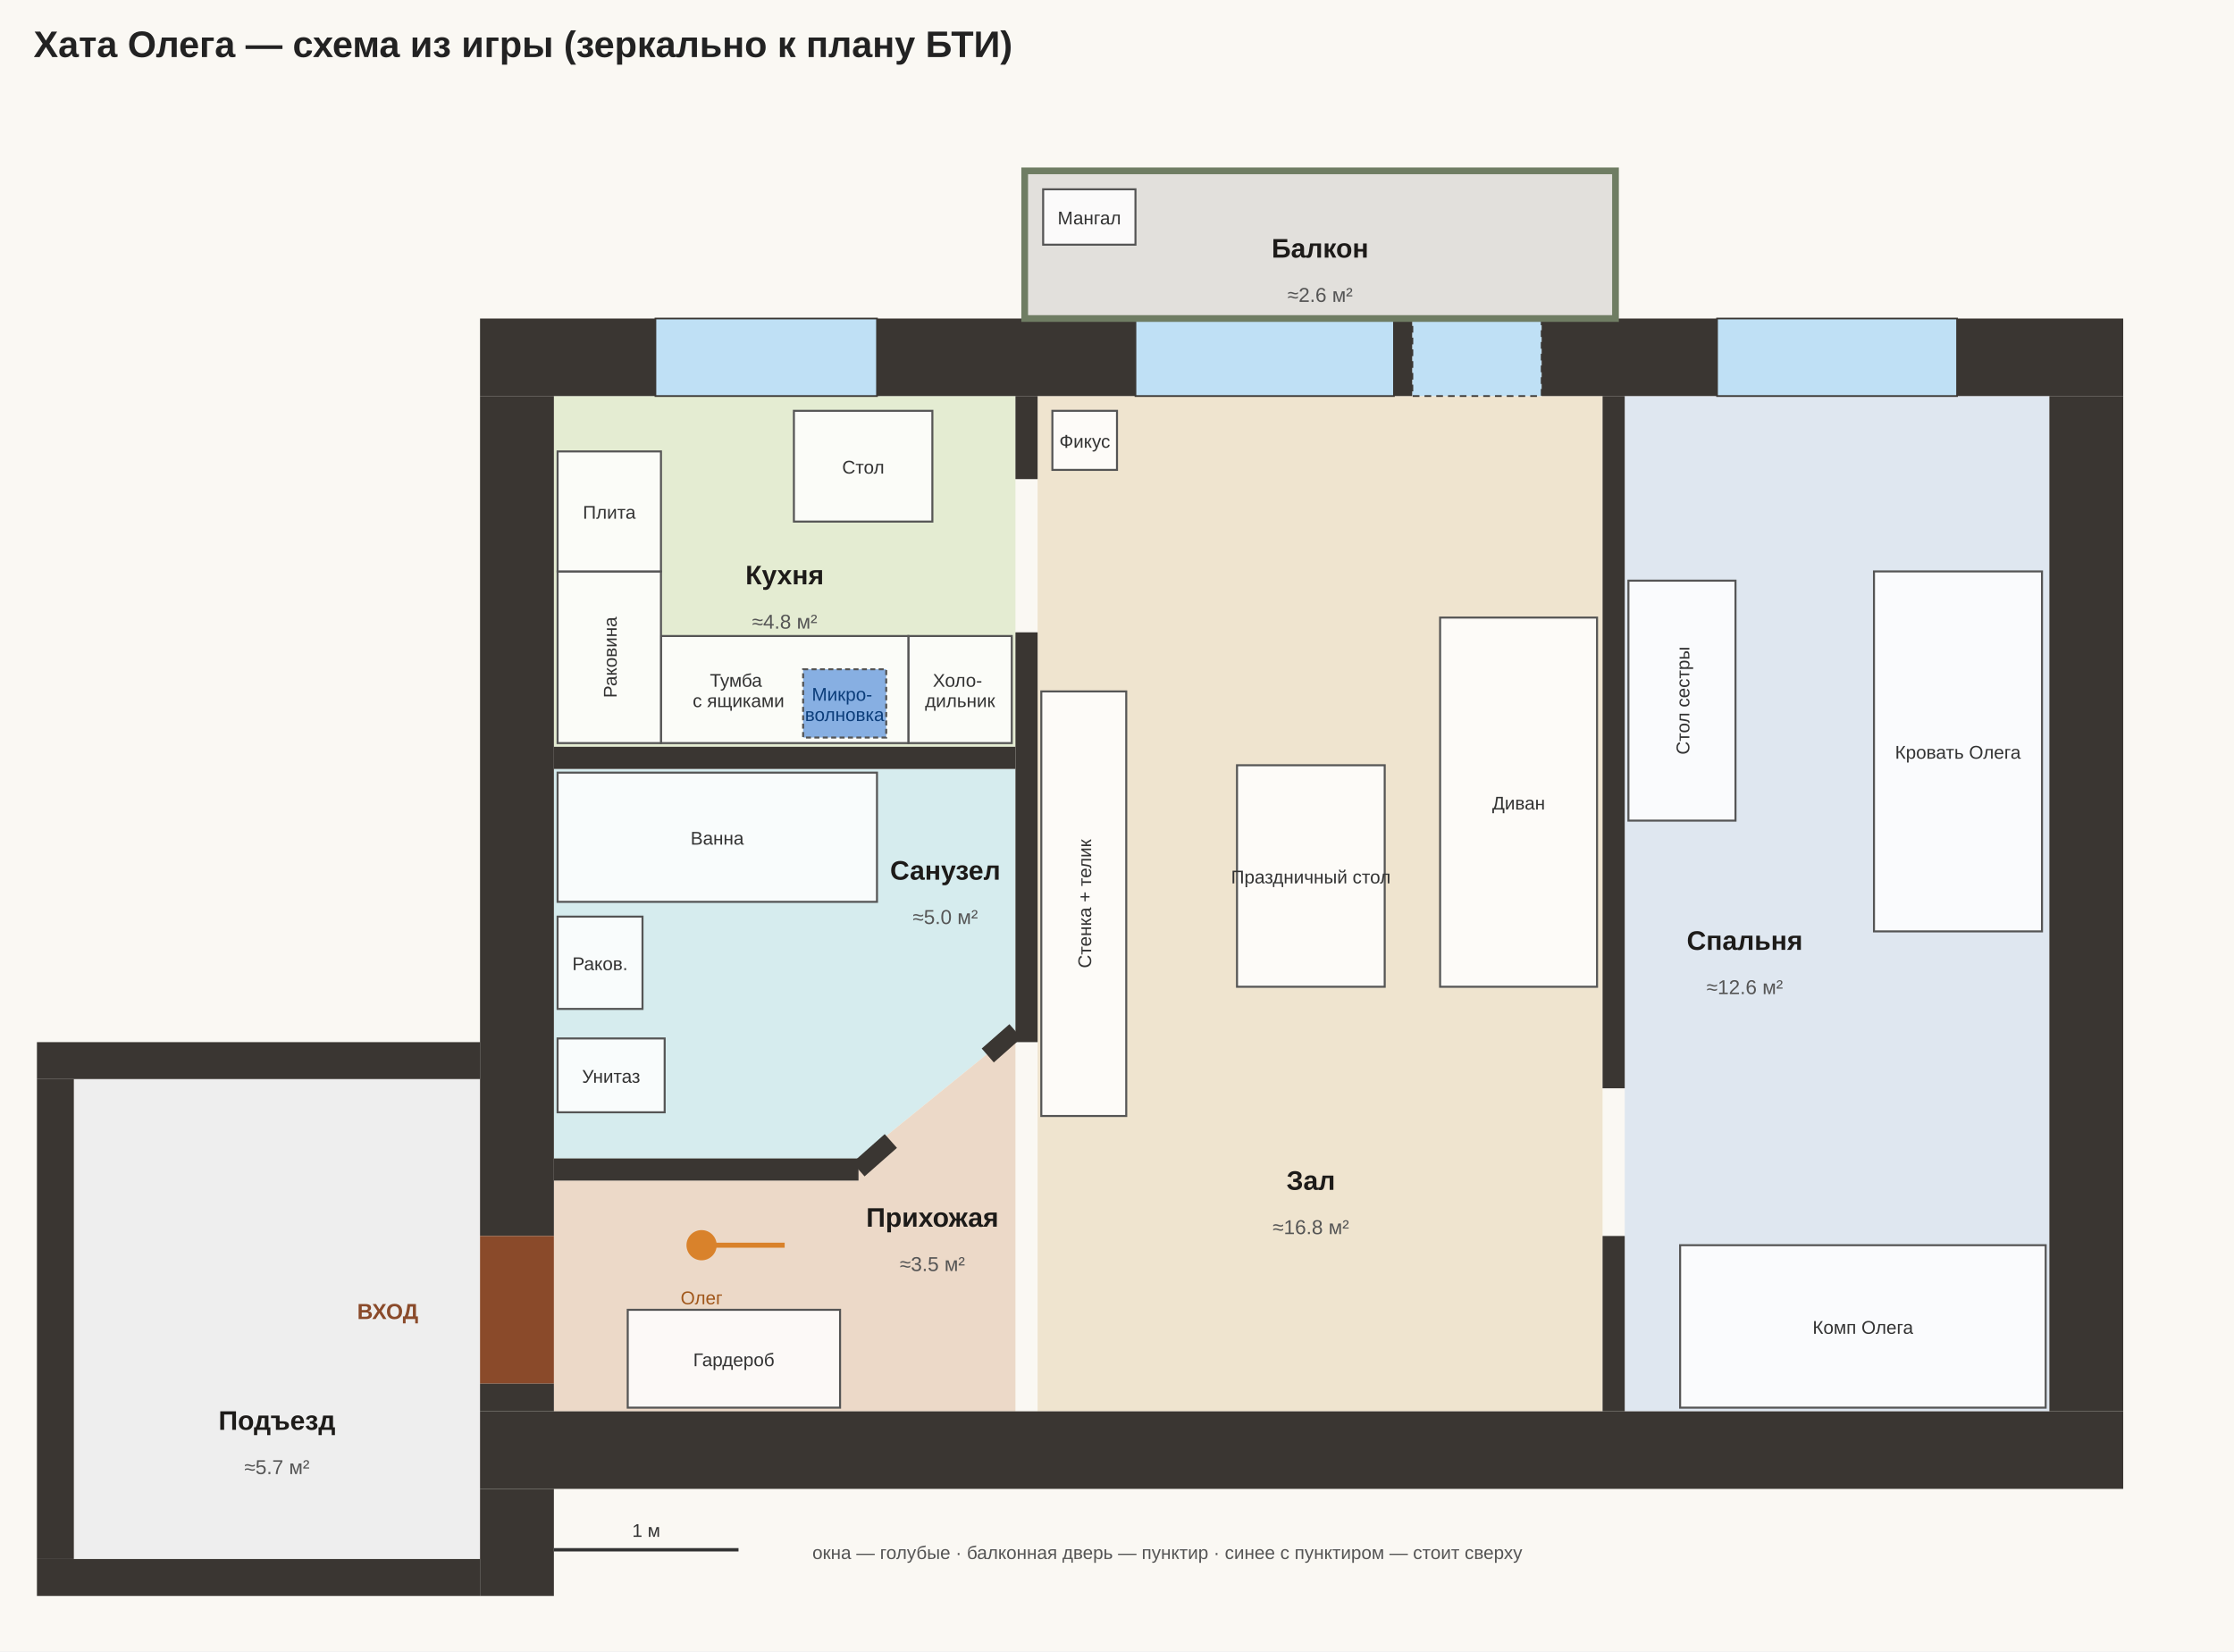
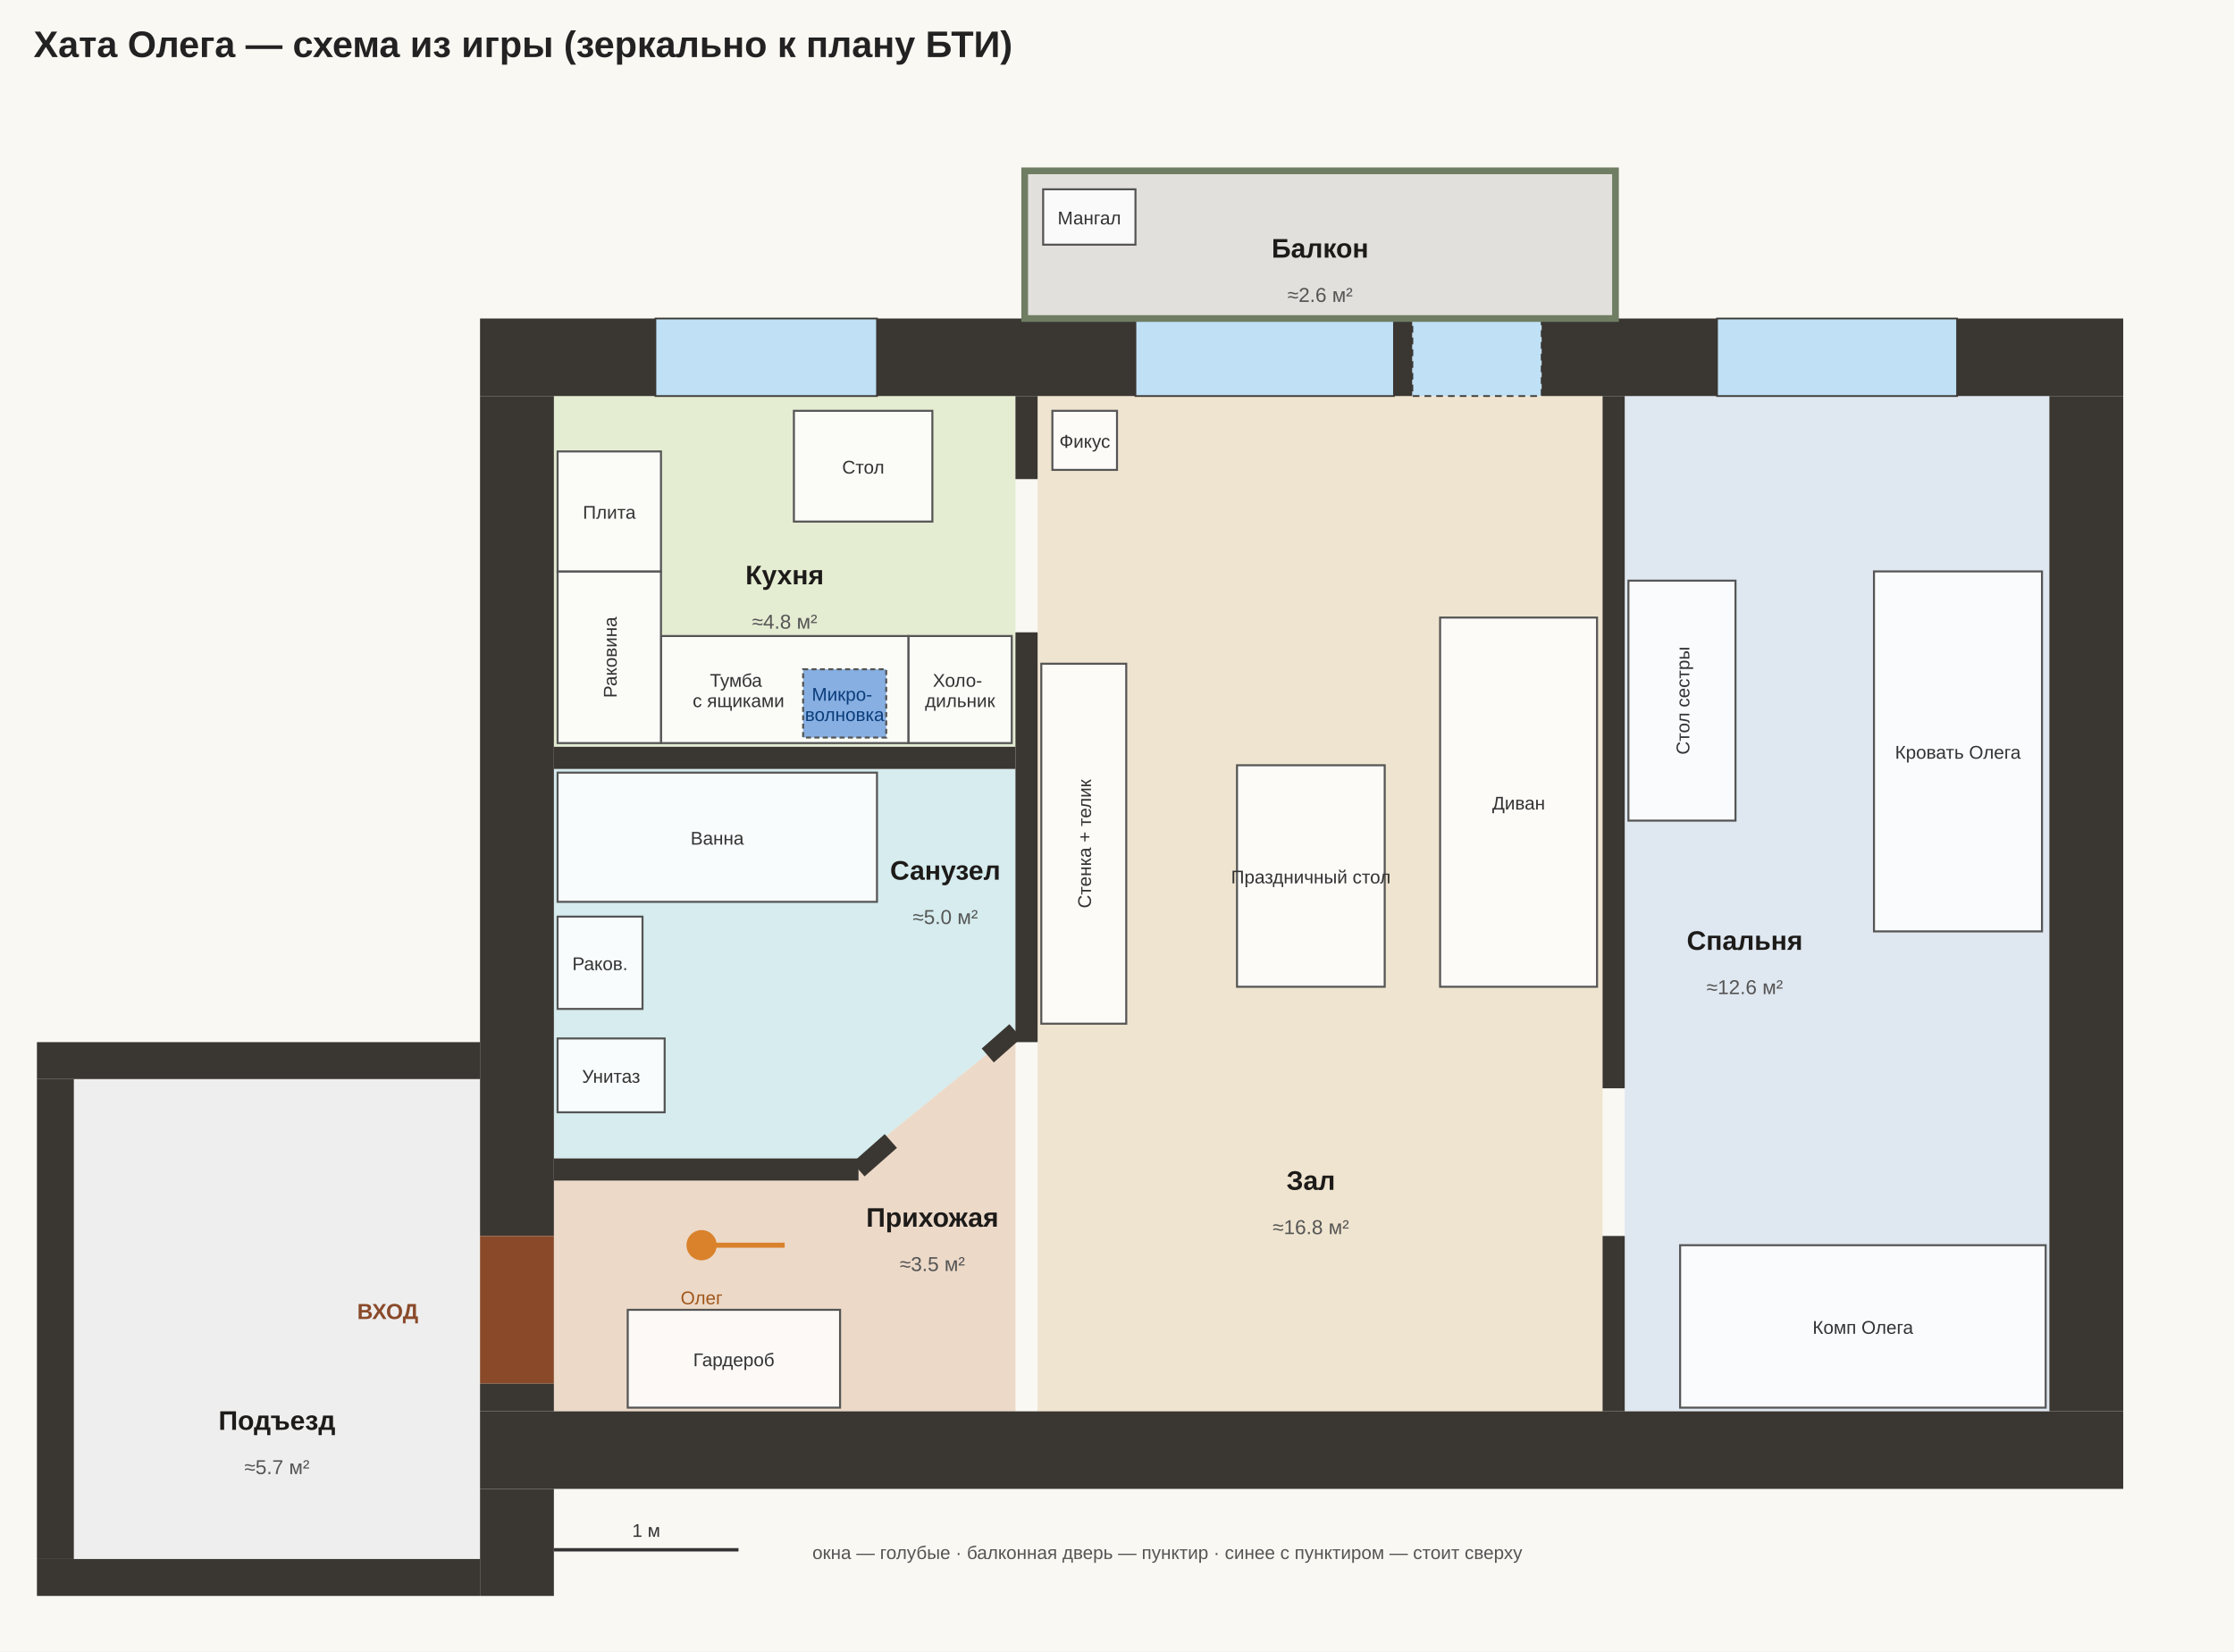
<svg xmlns="http://www.w3.org/2000/svg" width="1331" height="984" viewBox="0 0 1331 984" font-family="Arial, sans-serif">
  <rect width="100%" height="100%" fill="#faf8f3" />
  <text x="20" y="34" font-size="22" font-weight="bold" fill="#222">Хата Олега — схема из игры (зеркально к плану БТИ)</text>
  <rect x="968.0" y="236.0" width="253.0" height="605.0" fill="#dfe7f0" />
  <rect x="618.2" y="236.0" width="336.6" height="605.0" fill="#efe4cf" />
  <rect x="330.0" y="236.0" width="275.0" height="209.0" fill="#e4ecd2" />
  <polygon points="605.0,458.2 330.0,458.2 330.0,690.3 511.5,690.3 605.0,614.4" fill="#d6ecee" />
  <polygon points="605.0,614.4 511.5,690.3 511.5,703.5 330.0,703.5 330.0,841.0 605.0,841.0" fill="#ecd9c8" />
  <rect x="610.5" y="101.8" width="352.0" height="88.0" fill="#e2e0dc" />
  <rect x="44.0" y="643.0" width="242.0" height="286.0" fill="#eee" />
  <rect x="1001.0" y="742.0" width="217.8" height="96.8" fill="#fff" fill-opacity="0.85" stroke="#555" stroke-width="1.2" />
  <rect x="970.2" y="346.0" width="63.8" height="143.0" fill="#fff" fill-opacity="0.85" stroke="#555" stroke-width="1.2" />
  <rect x="1116.5" y="340.5" width="100.1" height="214.5" fill="#fff" fill-opacity="0.85" stroke="#555" stroke-width="1.2" />
  <rect x="858.0" y="368.0" width="93.5" height="220.0" fill="#fff" fill-opacity="0.85" stroke="#555" stroke-width="1.2" />
  <rect x="737.0" y="456.0" width="88.0" height="132.0" fill="#fff" fill-opacity="0.85" stroke="#555" stroke-width="1.2" />
-   <rect x="620.4" y="412.0" width="50.6" height="253.0" fill="#fff" fill-opacity="0.85" stroke="#555" stroke-width="1.2" />
+   <rect x="620.4" y="395.5" width="50.6" height="214.5" fill="#fff" fill-opacity="0.85" stroke="#555" stroke-width="1.2" />
  <rect x="627.0" y="244.8" width="38.5" height="35.2" fill="#fff" fill-opacity="0.85" stroke="#555" stroke-width="1.2" />
  <rect x="541.2" y="379.0" width="61.6" height="63.8" fill="#fff" fill-opacity="0.85" stroke="#555" stroke-width="1.2" />
  <rect x="393.8" y="379.0" width="147.4" height="63.8" fill="#fff" fill-opacity="0.85" stroke="#555" stroke-width="1.2" />
  <rect x="478.5" y="398.8" width="49.5" height="40.7" fill="#7aa7e0" fill-opacity="0.9" stroke="#555" stroke-width="1.2" stroke-dasharray="3 2" />
  <rect x="332.2" y="340.5" width="61.6" height="102.3" fill="#fff" fill-opacity="0.85" stroke="#555" stroke-width="1.2" />
  <rect x="332.2" y="269.0" width="61.6" height="71.5" fill="#fff" fill-opacity="0.85" stroke="#555" stroke-width="1.2" />
  <rect x="473.0" y="244.8" width="82.5" height="66.0" fill="#fff" fill-opacity="0.85" stroke="#555" stroke-width="1.2" />
  <rect x="332.2" y="460.4" width="190.3" height="77.0" fill="#fff" fill-opacity="0.85" stroke="#555" stroke-width="1.2" />
  <rect x="332.2" y="546.2" width="50.6" height="55.0" fill="#fff" fill-opacity="0.85" stroke="#555" stroke-width="1.2" />
  <rect x="332.2" y="618.8" width="63.8" height="44.0" fill="#fff" fill-opacity="0.85" stroke="#555" stroke-width="1.2" />
  <rect x="374.0" y="780.5" width="126.5" height="58.3" fill="#fff" fill-opacity="0.85" stroke="#555" stroke-width="1.2" />
  <rect x="621.5" y="112.8" width="55.0" height="33.0" fill="#fff" fill-opacity="0.85" stroke="#555" stroke-width="1.2" />
  <rect x="286.0" y="189.8" width="104.5" height="46.2" fill="#3a3632" />
  <rect x="390.5" y="189.8" width="132.0" height="46.2" fill="#bfe0f5" stroke="#3a3632" stroke-width="1" />
  <rect x="522.5" y="189.8" width="154.0" height="46.2" fill="#3a3632" />
  <rect x="676.5" y="189.8" width="154.0" height="46.2" fill="#bfe0f5" stroke="#3a3632" stroke-width="1" />
  <rect x="830.5" y="189.8" width="11.0" height="46.2" fill="#3a3632" />
  <rect x="841.5" y="189.8" width="77.0" height="46.2" fill="#bfe0f5" stroke="#3a3632" stroke-width="1" stroke-dasharray="4 3" />
  <rect x="918.5" y="189.8" width="104.5" height="46.2" fill="#3a3632" />
  <rect x="1023.0" y="189.8" width="143.0" height="46.2" fill="#bfe0f5" stroke="#3a3632" stroke-width="1" />
  <rect x="1166.0" y="189.8" width="99.0" height="46.2" fill="#3a3632" />
  <rect x="286.0" y="841.0" width="979.0" height="46.2" fill="#3a3632" />
  <rect x="1221.0" y="236.0" width="44.0" height="605.0" fill="#3a3632" />
  <rect x="286.0" y="236.0" width="44.0" height="500.5" fill="#3a3632" />
  <rect x="286.0" y="736.5" width="44.0" height="88.0" fill="#8a4a2a" />
  <rect x="286.0" y="824.5" width="44.0" height="16.5" fill="#3a3632" />
  <rect x="954.8" y="236.0" width="13.2" height="412.5" fill="#3a3632" />
  <rect x="954.8" y="736.5" width="13.2" height="104.5" fill="#3a3632" />
  <rect x="605.0" y="236.0" width="13.2" height="49.5" fill="#3a3632" />
  <rect x="605.0" y="376.8" width="13.2" height="244.2" fill="#3a3632" />
  <rect x="330.0" y="445.0" width="275.0" height="13.2" fill="#3a3632" />
  <rect x="330.0" y="690.3" width="181.5" height="13.2" fill="#3a3632" />
  <rect x="22.0" y="643.0" width="22.0" height="286.0" fill="#3a3632" />
  <rect x="22.0" y="621.0" width="264.0" height="22.0" fill="#3a3632" />
  <rect x="22.0" y="929.0" width="264.0" height="22.0" fill="#3a3632" />
  <rect x="286.0" y="887.2" width="44.0" height="63.8" fill="#3a3632" />
  <polygon points="601.4,610.3 584.9,624.8 592.1,633.1 608.6,618.5" fill="#3a3632" />
  <polygon points="527.1,675.8 507.9,692.8 515.1,701.0 534.4,684.0" fill="#3a3632" />
  <rect x="610.5" y="101.8" width="352.0" height="88.0" fill="none" stroke="#6f7d63" stroke-width="4" />
  <text x="1109.9" y="794.8" font-size="11" text-anchor="middle" fill="#333">
    <tspan x="1109.9" dy="0em">Комп Олега</tspan>
  </text>
  <text x="1002.1" y="421.9" font-size="11" text-anchor="middle" fill="#333" transform="rotate(-90 1002.1 417.5)">
    <tspan x="1002.1" dy="0em">Стол сестры</tspan>
  </text>
  <text x="1166.5" y="452.1" font-size="11" text-anchor="middle" fill="#333">
    <tspan x="1166.5" dy="0em">Кровать Олега</tspan>
  </text>
  <text x="904.8" y="482.4" font-size="11" text-anchor="middle" fill="#333">
    <tspan x="904.8" dy="0em">Диван</tspan>
  </text>
  <text x="781.0" y="526.4" font-size="11" text-anchor="middle" fill="#333">
    <tspan x="781.0" dy="0em">Праздничный стол</tspan>
  </text>
-   <text x="645.7" y="542.9" font-size="11" text-anchor="middle" fill="#333" transform="rotate(-90 645.7 538.5)">
+   <text x="645.7" y="507.1" font-size="11" text-anchor="middle" fill="#333" transform="rotate(-90 645.7 502.8)">
    <tspan x="645.7" dy="0em">Стенка + телик</tspan>
  </text>
  <text x="646.3" y="266.8" font-size="11" text-anchor="middle" fill="#333">
    <tspan x="646.3" dy="0em">Фикус</tspan>
  </text>
  <text x="572.0" y="415.3" font-size="11" text-anchor="middle" fill="#333">
    <tspan x="572.0" dy="-0.55em">Холо-</tspan>
    <tspan x="572.0" dy="1.1em">дильник</tspan>
  </text>
  <text x="440.0" y="415.3" font-size="11" text-anchor="middle" fill="#333">
    <tspan x="440.0" dy="-0.55em">Тумба</tspan>
    <tspan x="440.0" dy="1.1em">с ящиками</tspan>
  </text>
  <text x="503.2" y="423.6" font-size="11" text-anchor="middle" fill="#0b3d7a">
    <tspan x="503.2" dy="-0.55em">Микро-</tspan>
    <tspan x="503.2" dy="1.1em">волновка</tspan>
  </text>
  <text x="363.0" y="396.1" font-size="11" text-anchor="middle" fill="#333" transform="rotate(-90 363.0 391.7)">
    <tspan x="363.0" dy="0em">Раковина</tspan>
  </text>
  <text x="363.0" y="309.1" font-size="11" text-anchor="middle" fill="#333">
    <tspan x="363.0" dy="0em">Плита</tspan>
  </text>
  <text x="514.3" y="282.2" font-size="11" text-anchor="middle" fill="#333">
    <tspan x="514.3" dy="0em">Стол</tspan>
  </text>
  <text x="427.3" y="503.3" font-size="11" text-anchor="middle" fill="#333">
    <tspan x="427.3" dy="0em">Ванна</tspan>
  </text>
  <text x="357.5" y="578.1" font-size="11" text-anchor="middle" fill="#333">
    <tspan x="357.5" dy="0em">Раков.</tspan>
  </text>
  <text x="364.1" y="645.2" font-size="11" text-anchor="middle" fill="#333">
    <tspan x="364.1" dy="0em">Унитаз</tspan>
  </text>
  <text x="437.2" y="814.1" font-size="11" text-anchor="middle" fill="#333">
    <tspan x="437.2" dy="0em">Гардероб</tspan>
  </text>
  <text x="649.0" y="133.7" font-size="11" text-anchor="middle" fill="#333">
    <tspan x="649.0" dy="0em">Мангал</tspan>
  </text>
  <text x="1039.5" y="566.0" font-size="16" font-weight="bold" text-anchor="middle" fill="#1d1b19">
    <tspan x="1039.5" dy="0em">Спальня</tspan>
  </text>
  <text x="1039.5" y="592.4" font-size="12" text-anchor="middle" fill="#555">
    <tspan x="1039.5" dy="0em">≈12.6 м²</tspan>
  </text>
  <text x="781.0" y="709.0" font-size="16" font-weight="bold" text-anchor="middle" fill="#1d1b19">
    <tspan x="781.0" dy="0em">Зал</tspan>
  </text>
  <text x="781.0" y="735.4" font-size="12" text-anchor="middle" fill="#555">
    <tspan x="781.0" dy="0em">≈16.8 м²</tspan>
  </text>
  <text x="467.5" y="348.2" font-size="16" font-weight="bold" text-anchor="middle" fill="#1d1b19">
    <tspan x="467.5" dy="0em">Кухня</tspan>
  </text>
  <text x="467.5" y="374.6" font-size="12" text-anchor="middle" fill="#555">
    <tspan x="467.5" dy="0em">≈4.8 м²</tspan>
  </text>
  <text x="563.2" y="524.2" font-size="16" font-weight="bold" text-anchor="middle" fill="#1d1b19">
    <tspan x="563.2" dy="0em">Санузел</tspan>
  </text>
  <text x="563.2" y="550.6" font-size="12" text-anchor="middle" fill="#555">
    <tspan x="563.2" dy="0em">≈5.0 м²</tspan>
  </text>
  <text x="555.5" y="731.0" font-size="16" font-weight="bold" text-anchor="middle" fill="#1d1b19">
    <tspan x="555.5" dy="0em">Прихожая</tspan>
  </text>
  <text x="555.5" y="757.4" font-size="12" text-anchor="middle" fill="#555">
    <tspan x="555.5" dy="0em">≈3.5 м²</tspan>
  </text>
  <text x="786.5" y="153.5" font-size="16" font-weight="bold" text-anchor="middle" fill="#1d1b19">
    <tspan x="786.5" dy="0em">Балкон</tspan>
  </text>
  <text x="786.5" y="179.9" font-size="12" text-anchor="middle" fill="#555">
    <tspan x="786.5" dy="0em">≈2.6 м²</tspan>
  </text>
  <text x="165.0" y="852.0" font-size="16" font-weight="bold" text-anchor="middle" fill="#1d1b19">
    <tspan x="165.0" dy="0em">Подъезд</tspan>
  </text>
  <text x="165.0" y="878.4" font-size="12" text-anchor="middle" fill="#555">
    <tspan x="165.0" dy="0em">≈5.7 м²</tspan>
  </text>
  <text x="231.0" y="786.0" font-size="13" font-weight="bold" text-anchor="middle" fill="#8a4a2a">
    <tspan x="231.0" dy="0em">ВХОД</tspan>
  </text>
  <circle cx="418.0" cy="742.0" r="9" fill="#d9822b" />
  <line x1="418.0" y1="742.0" x2="467.5" y2="742.0" stroke="#d9822b" stroke-width="3" />
  <text x="418.0" y="777.2" font-size="11" text-anchor="middle" fill="#a0561a">
    <tspan x="418.0" dy="0em">Олег</tspan>
  </text>
  <line x1="330.0" y1="923.5" x2="440.0" y2="923.5" stroke="#333" stroke-width="2" />
  <text x="385.0" y="915.8" font-size="11" text-anchor="middle" fill="#333">
    <tspan x="385.0" dy="0em">1 м</tspan>
  </text>
  <text x="484.0" y="929.0" font-size="11" fill="#555">
    <tspan x="484.0" dy="0em">окна — голубые · балконная дверь — пунктир · синее с пунктиром — стоит сверху</tspan>
  </text>
</svg>
